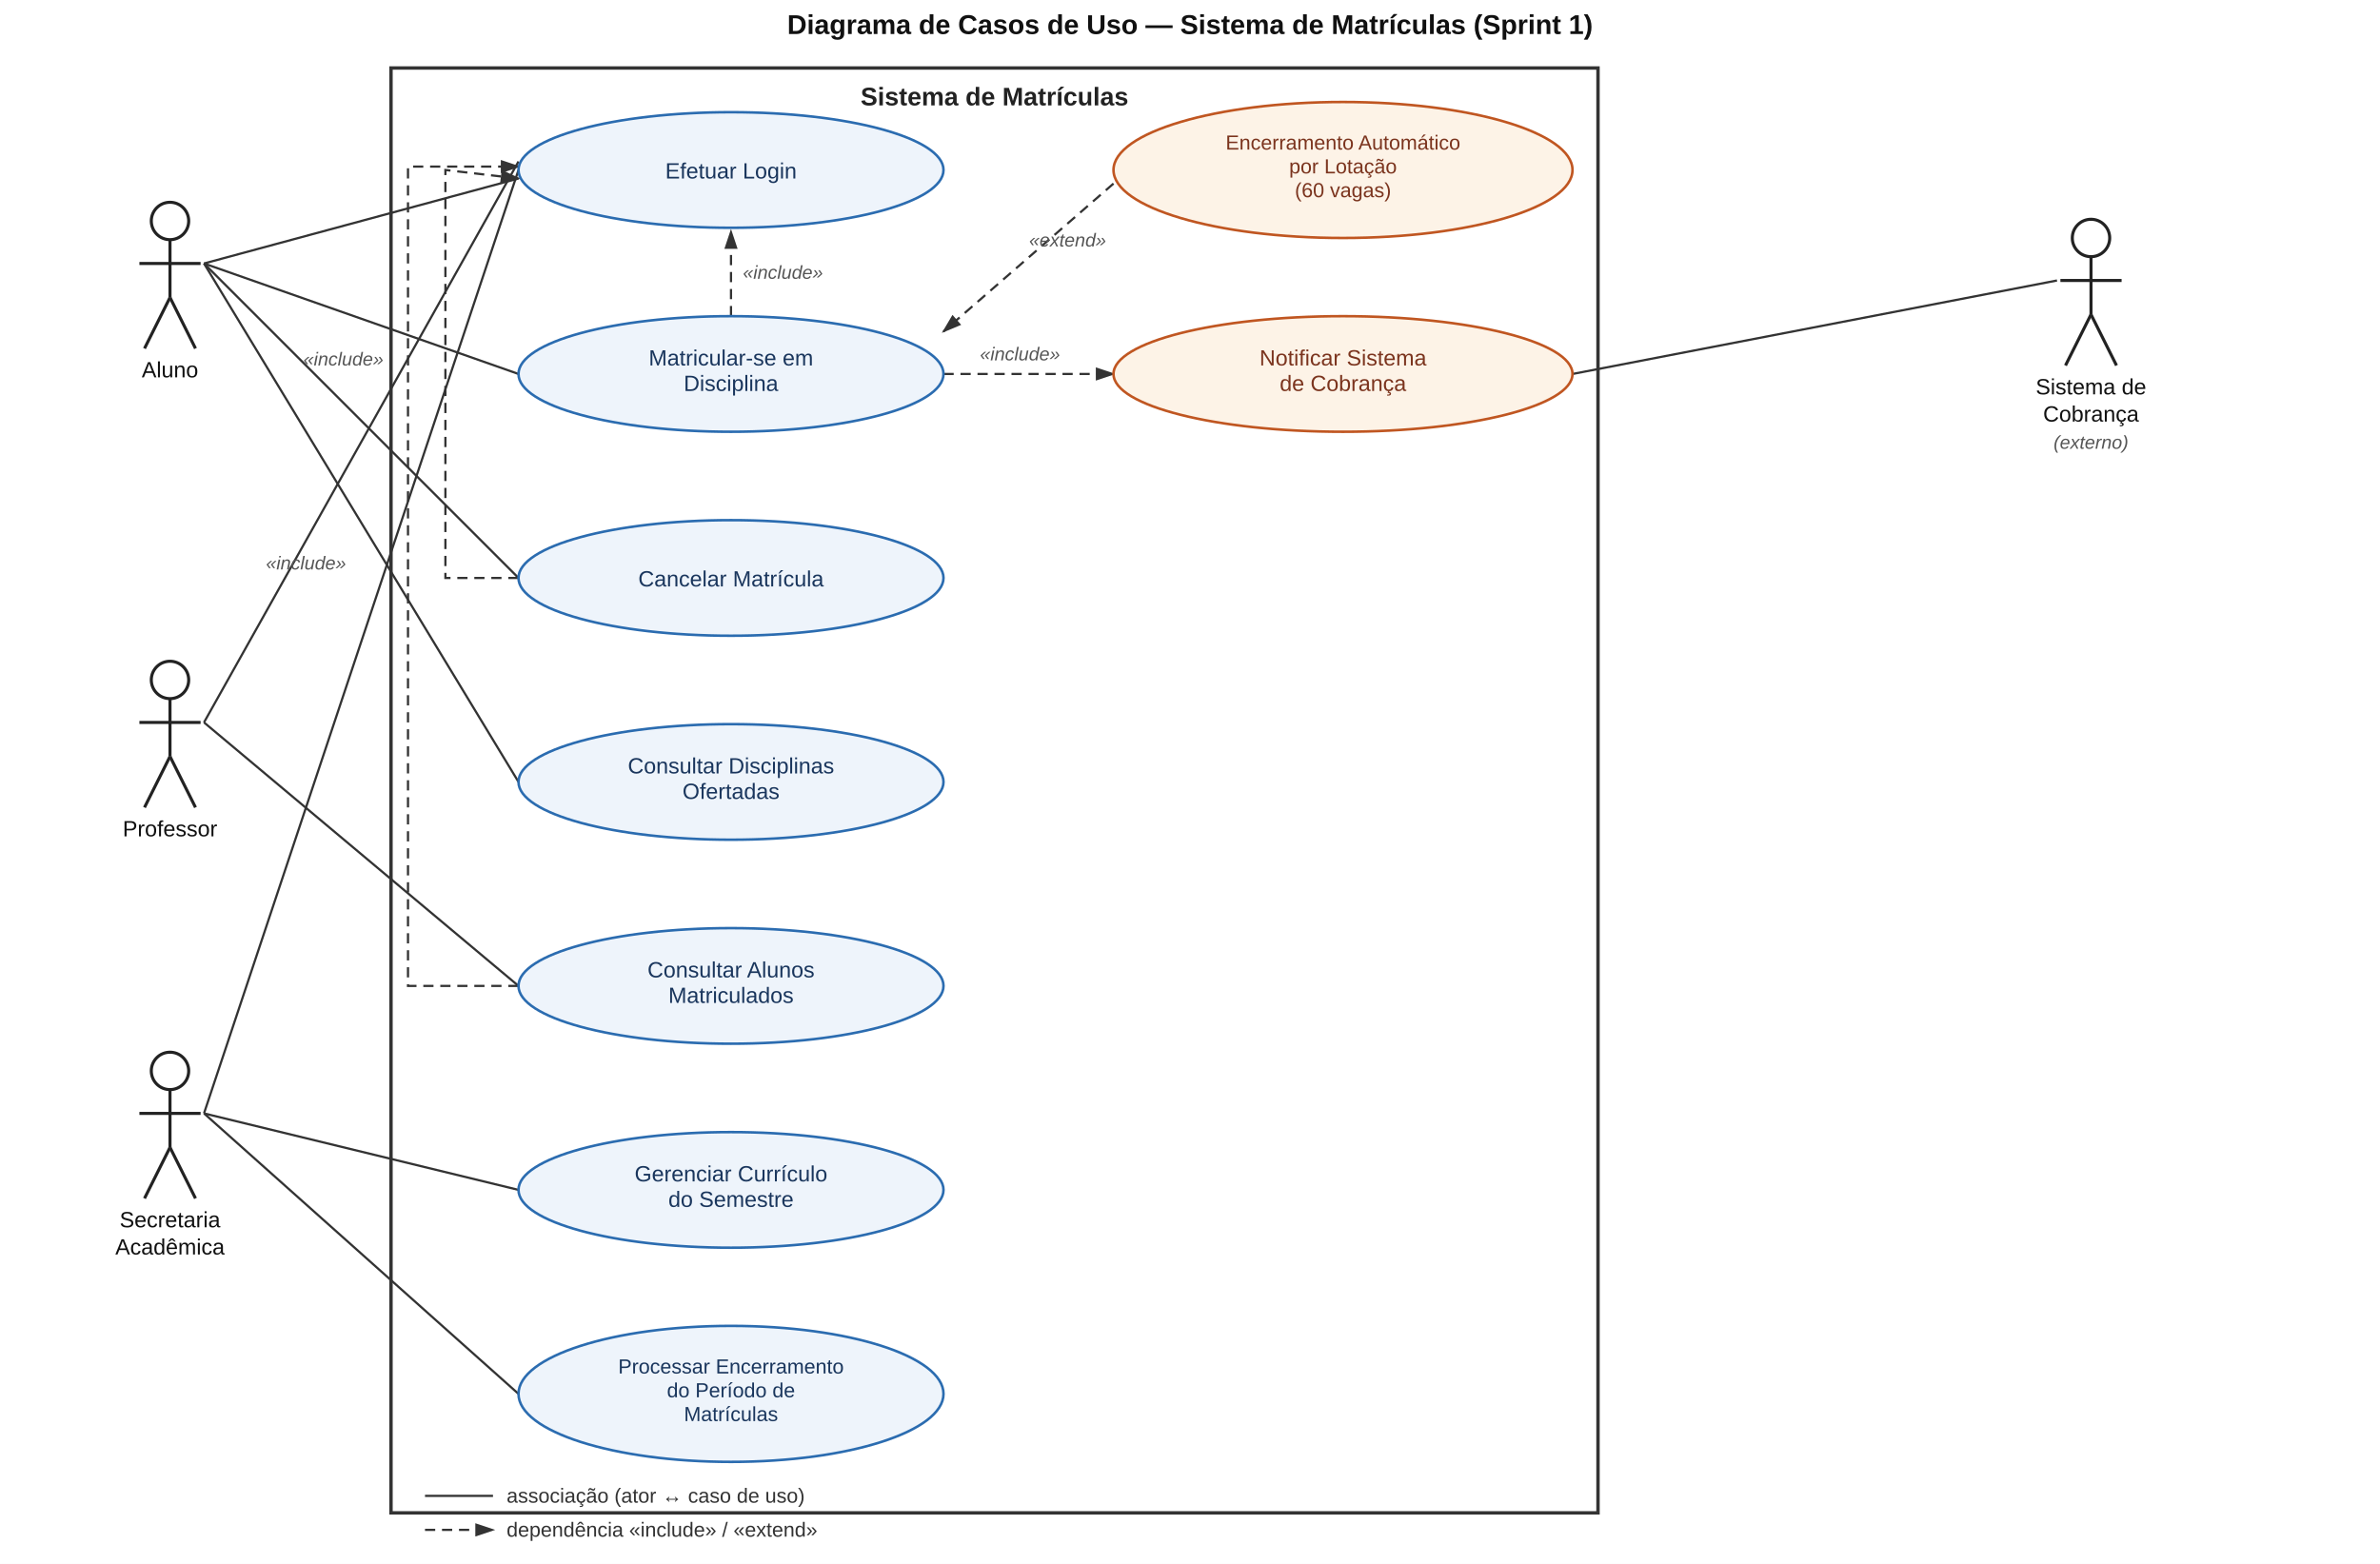
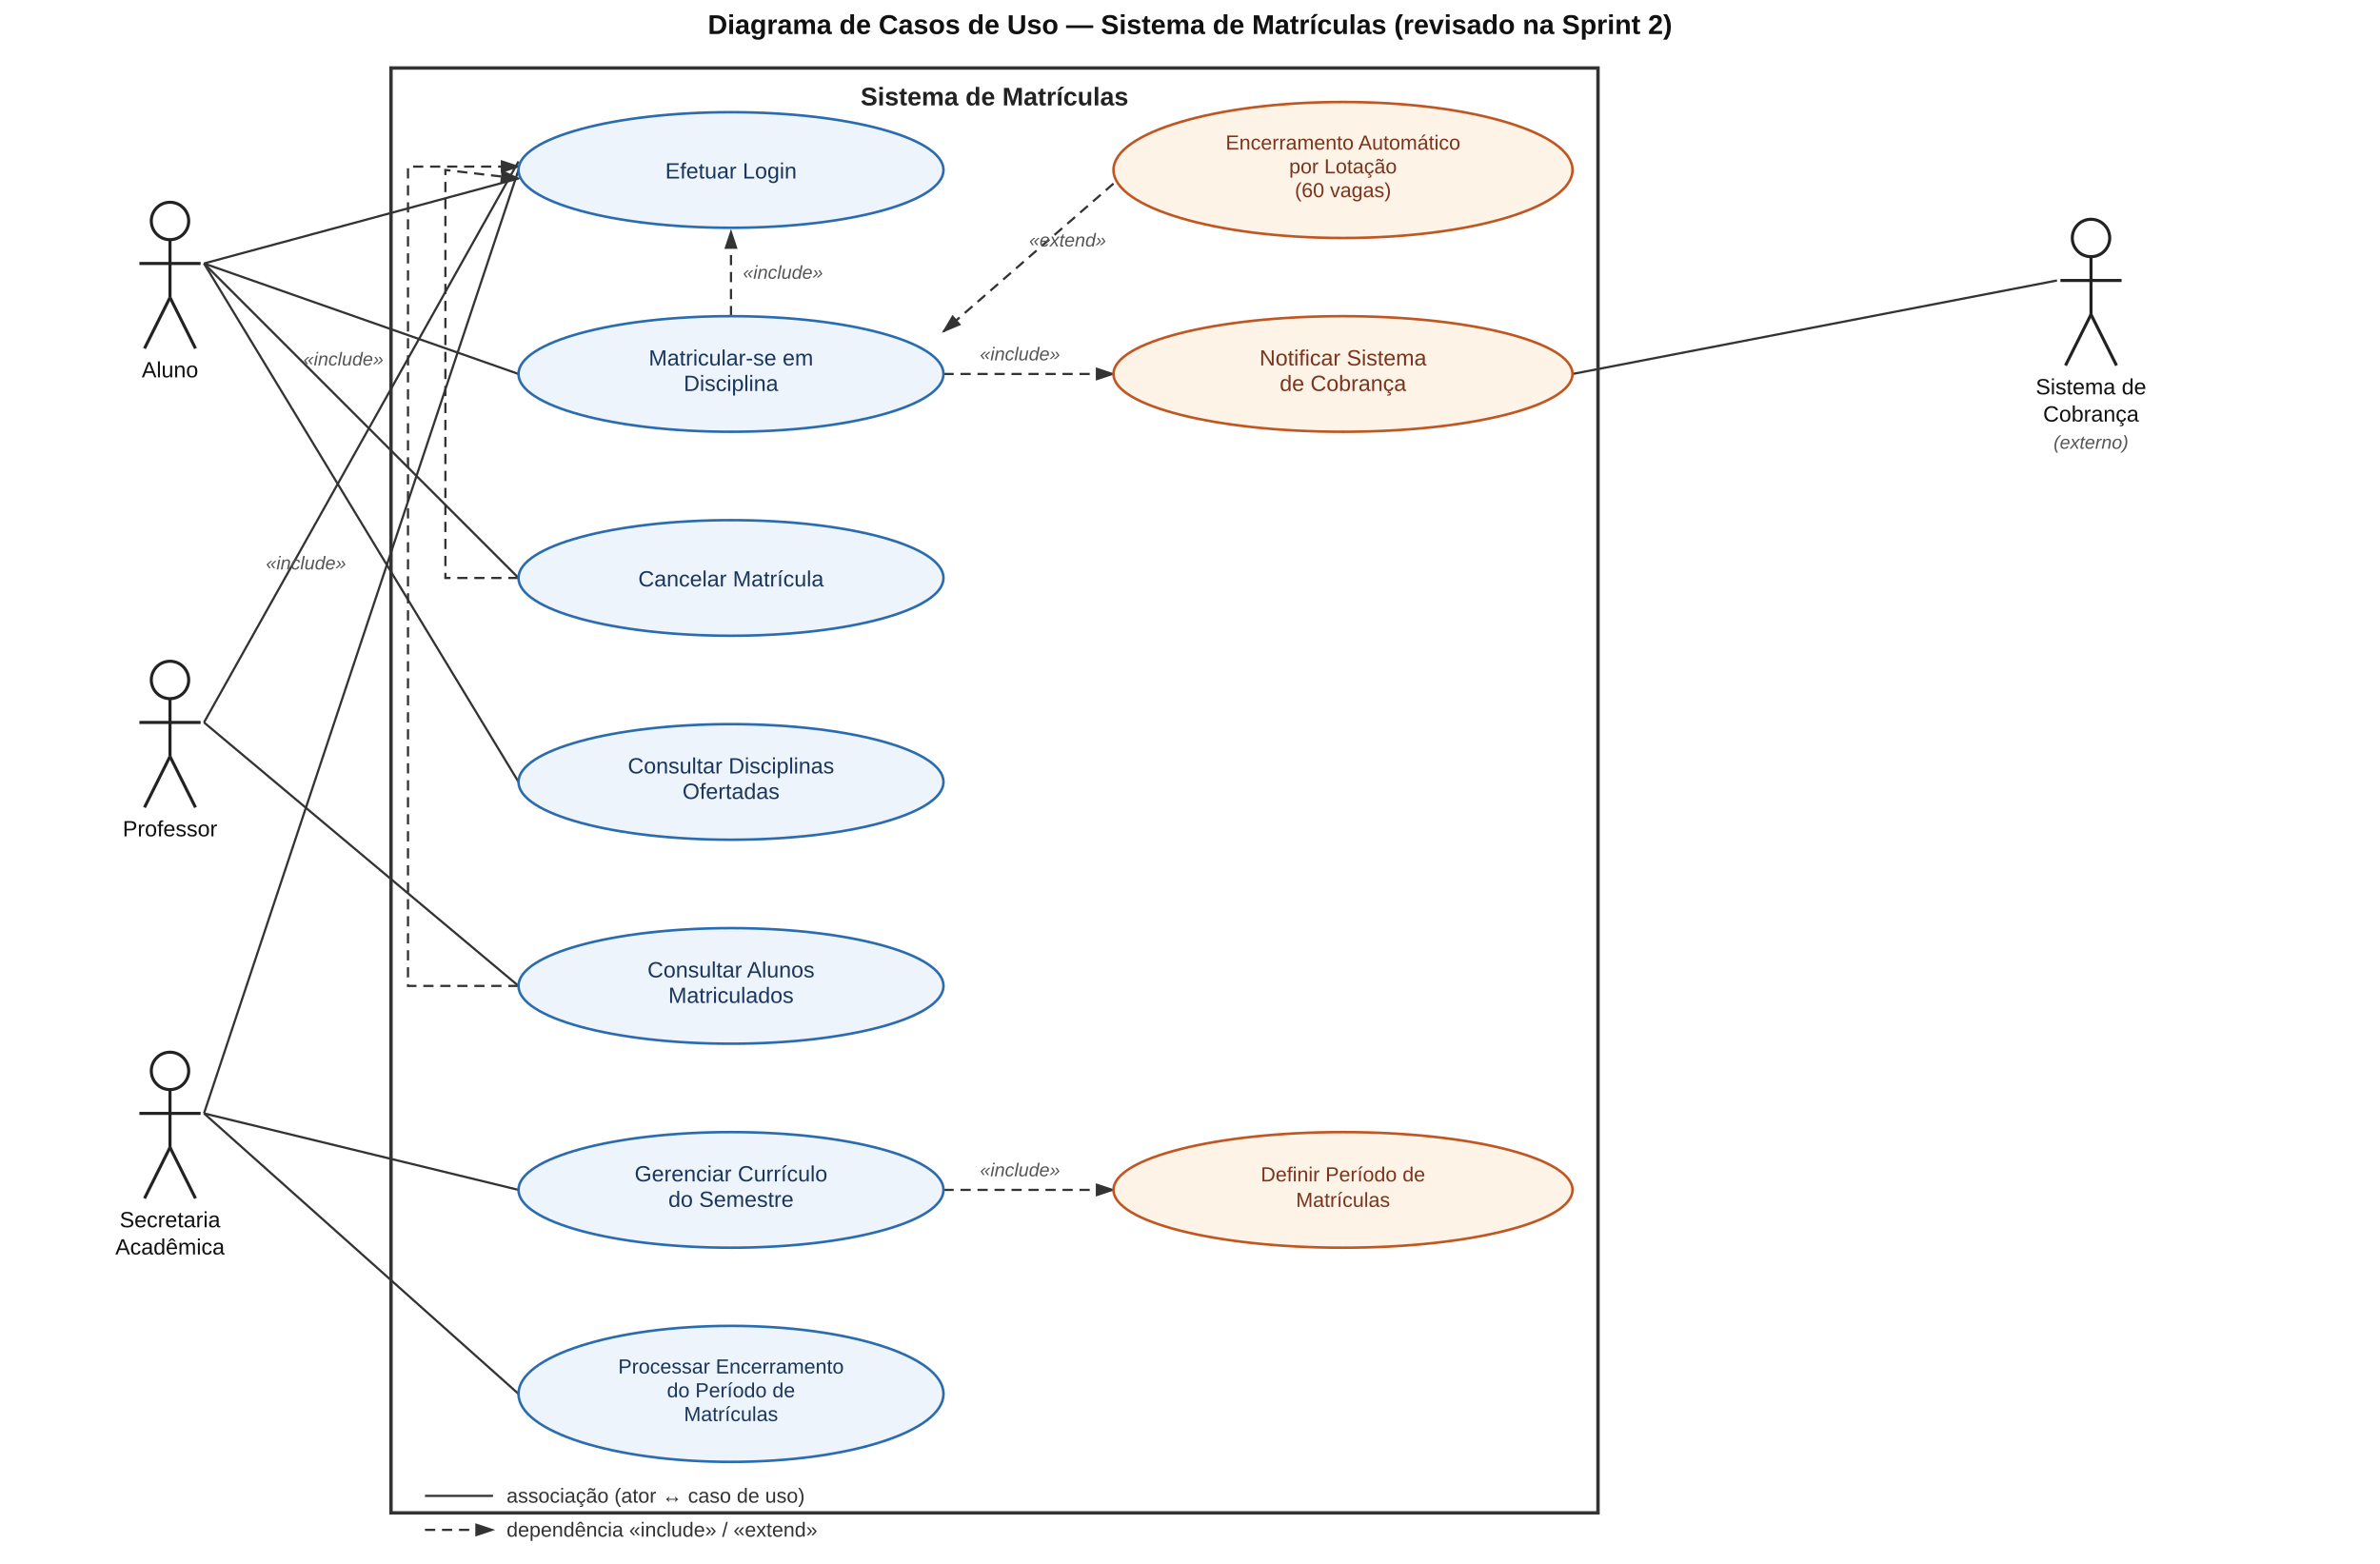
<svg xmlns="http://www.w3.org/2000/svg" viewBox="0 0 1400 920" font-family="Arial, Helvetica, sans-serif">
  <defs>
    <marker id="arrow" markerWidth="10" markerHeight="10" refX="8" refY="3" orient="auto" markerUnits="strokeWidth">
      <path d="M0,0 L0,6 L9,3 z" fill="#333" />
    </marker>
  </defs>
  <rect x="0" y="0" width="1400" height="920" fill="#ffffff" />
  <text x="700" y="20" text-anchor="middle" font-size="16" font-weight="bold" fill="#111">
-     Diagrama de Casos de Uso — Sistema de Matrículas (Sprint 1)
+     Diagrama de Casos de Uso — Sistema de Matrículas (revisado na Sprint 2)
  </text>
  <rect x="230" y="40" width="710" height="850" fill="none" stroke="#333" stroke-width="2" />
  <text x="585" y="62" font-size="15" font-weight="bold" text-anchor="middle" fill="#222">Sistema de Matrículas</text>
  <g stroke="#333" stroke-width="1.3" fill="none">
    <line x1="120" y1="155" x2="305" y2="105" />
    <line x1="120" y1="155" x2="305" y2="220" />
    <line x1="120" y1="155" x2="305" y2="340" />
    <line x1="120" y1="155" x2="305" y2="460" />
    <line x1="120" y1="425" x2="305" y2="95" />
    <line x1="120" y1="425" x2="305" y2="580" />
    <line x1="120" y1="655" x2="305" y2="100" />
    <line x1="120" y1="655" x2="305" y2="700" />
    <line x1="120" y1="655" x2="305" y2="820" />
    <line x1="1210" y1="165" x2="925" y2="220" />
  </g>
  <g stroke="#333" stroke-width="1.3" fill="none" stroke-dasharray="6,4" marker-end="url(#arrow)">
    <line x1="430" y1="186" x2="430" y2="136" />
    <path d="M305,340 L262,340 L262,100 L305,105" />
    <path d="M305,580 L240,580 L240,98 L305,98" />
    <line x1="555" y1="220" x2="655" y2="220" />
    <path d="M655,108 L555,195" />
+     <line x1="555" y1="700" x2="655" y2="700" />
  </g>
  <g font-size="11" font-style="italic" fill="#555">
    <text x="437" y="164" text-anchor="start">«include»</text>
    <text x="202" y="215" text-anchor="middle">«include»</text>
    <text x="180" y="335" text-anchor="middle">«include»</text>
    <text x="600" y="212" text-anchor="middle">«include»</text>
    <text x="628" y="145" text-anchor="middle">«extend»</text>
+     <text x="600" y="692" text-anchor="middle">«include»</text>
  </g>
  <g>
    <ellipse cx="430" cy="100" rx="125" ry="34" fill="#eef4fb" stroke="#2b6cb0" stroke-width="1.5" />
    <text x="430" y="105" text-anchor="middle" font-size="13" fill="#1a365d">Efetuar Login</text>
    <ellipse cx="430" cy="220" rx="125" ry="34" fill="#eef4fb" stroke="#2b6cb0" stroke-width="1.5" />
    <text x="430" y="215" text-anchor="middle" font-size="13" fill="#1a365d">Matricular-se em</text>
    <text x="430" y="230" text-anchor="middle" font-size="13" fill="#1a365d">Disciplina</text>
    <ellipse cx="430" cy="340" rx="125" ry="34" fill="#eef4fb" stroke="#2b6cb0" stroke-width="1.5" />
    <text x="430" y="345" text-anchor="middle" font-size="13" fill="#1a365d">Cancelar Matrícula</text>
    <ellipse cx="430" cy="460" rx="125" ry="34" fill="#eef4fb" stroke="#2b6cb0" stroke-width="1.5" />
    <text x="430" y="455" text-anchor="middle" font-size="13" fill="#1a365d">Consultar Disciplinas</text>
    <text x="430" y="470" text-anchor="middle" font-size="13" fill="#1a365d">Ofertadas</text>
    <ellipse cx="430" cy="580" rx="125" ry="34" fill="#eef4fb" stroke="#2b6cb0" stroke-width="1.5" />
    <text x="430" y="575" text-anchor="middle" font-size="13" fill="#1a365d">Consultar Alunos</text>
    <text x="430" y="590" text-anchor="middle" font-size="13" fill="#1a365d">Matriculados</text>
    <ellipse cx="430" cy="700" rx="125" ry="34" fill="#eef4fb" stroke="#2b6cb0" stroke-width="1.5" />
    <text x="430" y="695" text-anchor="middle" font-size="13" fill="#1a365d">Gerenciar Currículo</text>
    <text x="430" y="710" text-anchor="middle" font-size="13" fill="#1a365d">do Semestre</text>
    <ellipse cx="430" cy="820" rx="125" ry="40" fill="#eef4fb" stroke="#2b6cb0" stroke-width="1.5" />
    <text x="430" y="808" text-anchor="middle" font-size="12" fill="#1a365d">Processar Encerramento</text>
    <text x="430" y="822" text-anchor="middle" font-size="12" fill="#1a365d">do Período de</text>
    <text x="430" y="836" text-anchor="middle" font-size="12" fill="#1a365d">Matrículas</text>
  </g>
  <g>
    <ellipse cx="790" cy="220" rx="135" ry="34" fill="#fdf3e7" stroke="#c05621" stroke-width="1.5" />
    <text x="790" y="215" text-anchor="middle" font-size="13" fill="#7b341e">Notificar Sistema</text>
    <text x="790" y="230" text-anchor="middle" font-size="13" fill="#7b341e">de Cobrança</text>
    <ellipse cx="790" cy="100" rx="135" ry="40" fill="#fdf3e7" stroke="#c05621" stroke-width="1.5" />
    <text x="790" y="88" text-anchor="middle" font-size="12" fill="#7b341e">Encerramento Automático</text>
    <text x="790" y="102" text-anchor="middle" font-size="12" fill="#7b341e">por Lotação</text>
    <text x="790" y="116" text-anchor="middle" font-size="12" fill="#7b341e">(60 vagas)</text>
+     <ellipse cx="790" cy="700" rx="135" ry="34" fill="#fdf3e7" stroke="#c05621" stroke-width="1.5" />
+     <text x="790" y="695" text-anchor="middle" font-size="12" fill="#7b341e">Definir Período de</text>
+     <text x="790" y="710" text-anchor="middle" font-size="12" fill="#7b341e">Matrículas</text>
  </g>
  <g stroke="#222" stroke-width="1.8" fill="none">
    <circle cx="100" cy="130" r="11" fill="#fff" />
    <line x1="100" y1="141" x2="100" y2="175" />
    <line x1="82" y1="155" x2="118" y2="155" />
    <line x1="100" y1="175" x2="85" y2="205" />
    <line x1="100" y1="175" x2="115" y2="205" />
  </g>
  <text x="100" y="222" text-anchor="middle" font-size="13" fill="#111">Aluno</text>
  <g stroke="#222" stroke-width="1.8" fill="none">
    <circle cx="100" cy="400" r="11" fill="#fff" />
    <line x1="100" y1="411" x2="100" y2="445" />
    <line x1="82" y1="425" x2="118" y2="425" />
    <line x1="100" y1="445" x2="85" y2="475" />
    <line x1="100" y1="445" x2="115" y2="475" />
  </g>
  <text x="100" y="492" text-anchor="middle" font-size="13" fill="#111">Professor</text>
  <g stroke="#222" stroke-width="1.8" fill="none">
    <circle cx="100" cy="630" r="11" fill="#fff" />
    <line x1="100" y1="641" x2="100" y2="675" />
    <line x1="82" y1="655" x2="118" y2="655" />
    <line x1="100" y1="675" x2="85" y2="705" />
    <line x1="100" y1="675" x2="115" y2="705" />
  </g>
  <text x="100" y="722" text-anchor="middle" font-size="13" fill="#111">Secretaria</text>
  <text x="100" y="738" text-anchor="middle" font-size="13" fill="#111">Acadêmica</text>
  <g stroke="#222" stroke-width="1.8" fill="none">
    <circle cx="1230" cy="140" r="11" fill="#fff" />
    <line x1="1230" y1="151" x2="1230" y2="185" />
    <line x1="1212" y1="165" x2="1248" y2="165" />
    <line x1="1230" y1="185" x2="1215" y2="215" />
    <line x1="1230" y1="185" x2="1245" y2="215" />
  </g>
  <text x="1230" y="232" text-anchor="middle" font-size="13" fill="#111">Sistema de</text>
  <text x="1230" y="248" text-anchor="middle" font-size="13" fill="#111">Cobrança</text>
  <text x="1230" y="264" text-anchor="middle" font-size="11" font-style="italic" fill="#555">(externo)</text>
  <g font-size="12" fill="#333">
    <line x1="250" y1="880" x2="290" y2="880" stroke="#333" stroke-width="1.3" />
    <text x="298" y="884">associação (ator ↔ caso de uso)</text>
    <line x1="250" y1="900" x2="290" y2="900" stroke="#333" stroke-width="1.3" stroke-dasharray="6,4" marker-end="url(#arrow)" />
    <text x="298" y="904">dependência «include» / «extend»</text>
  </g>
</svg>
